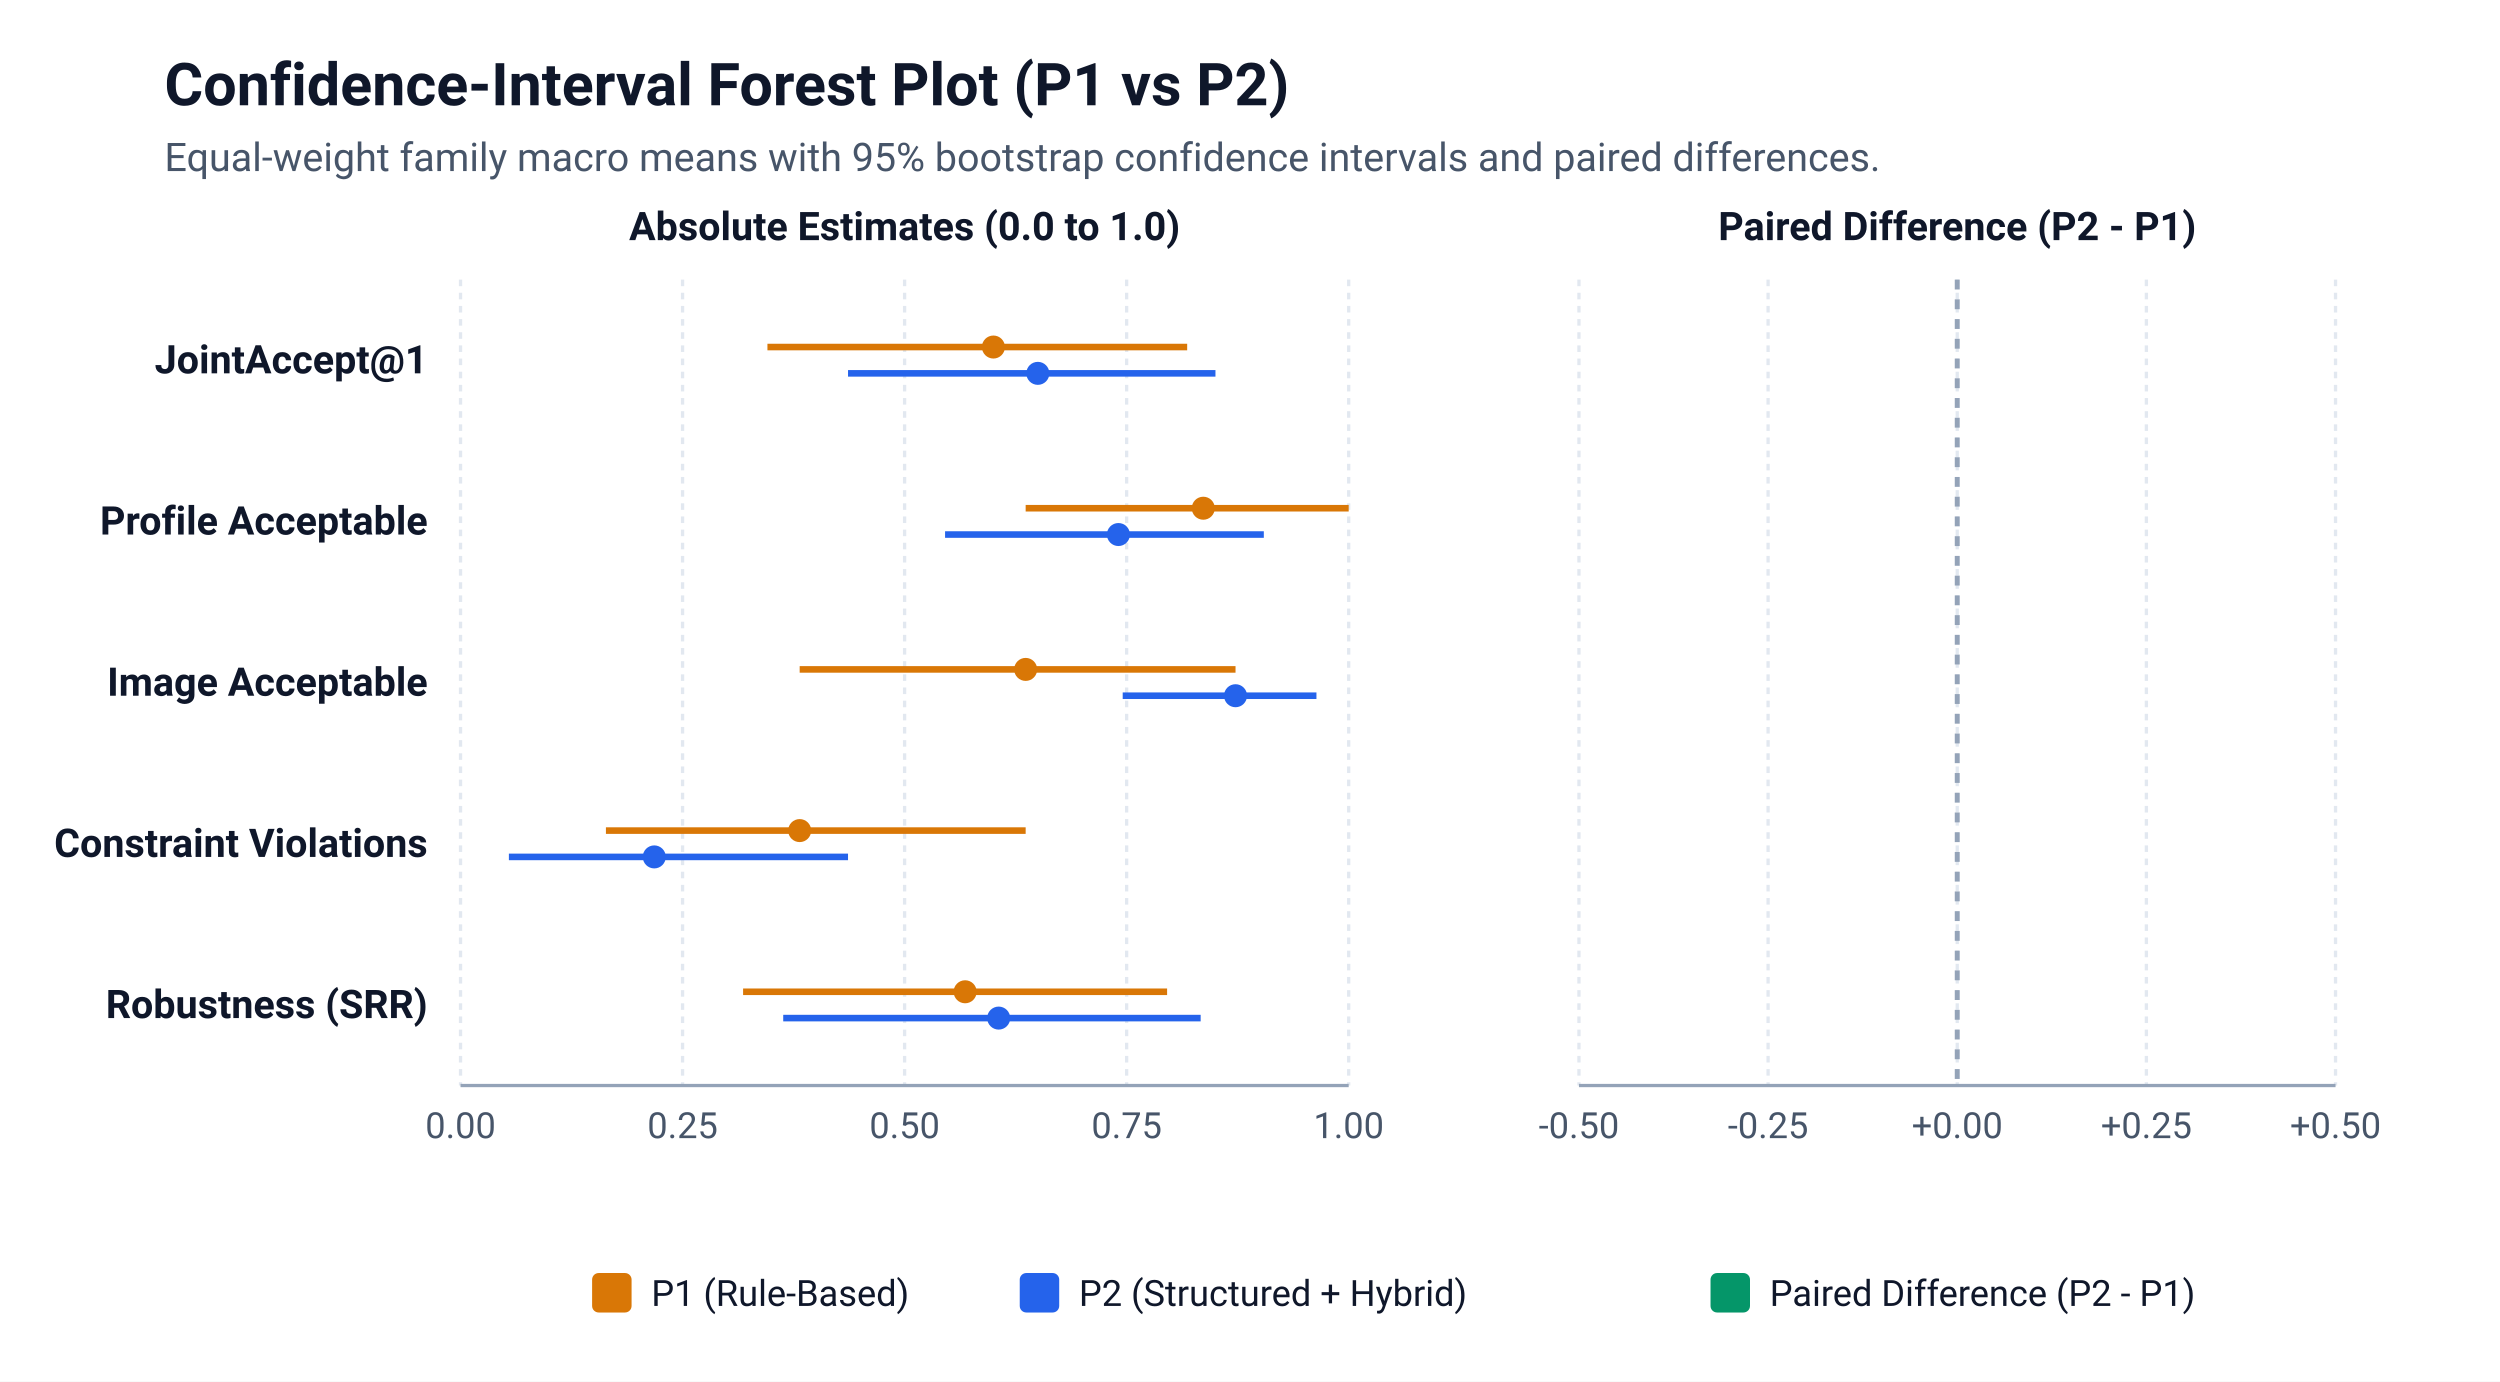
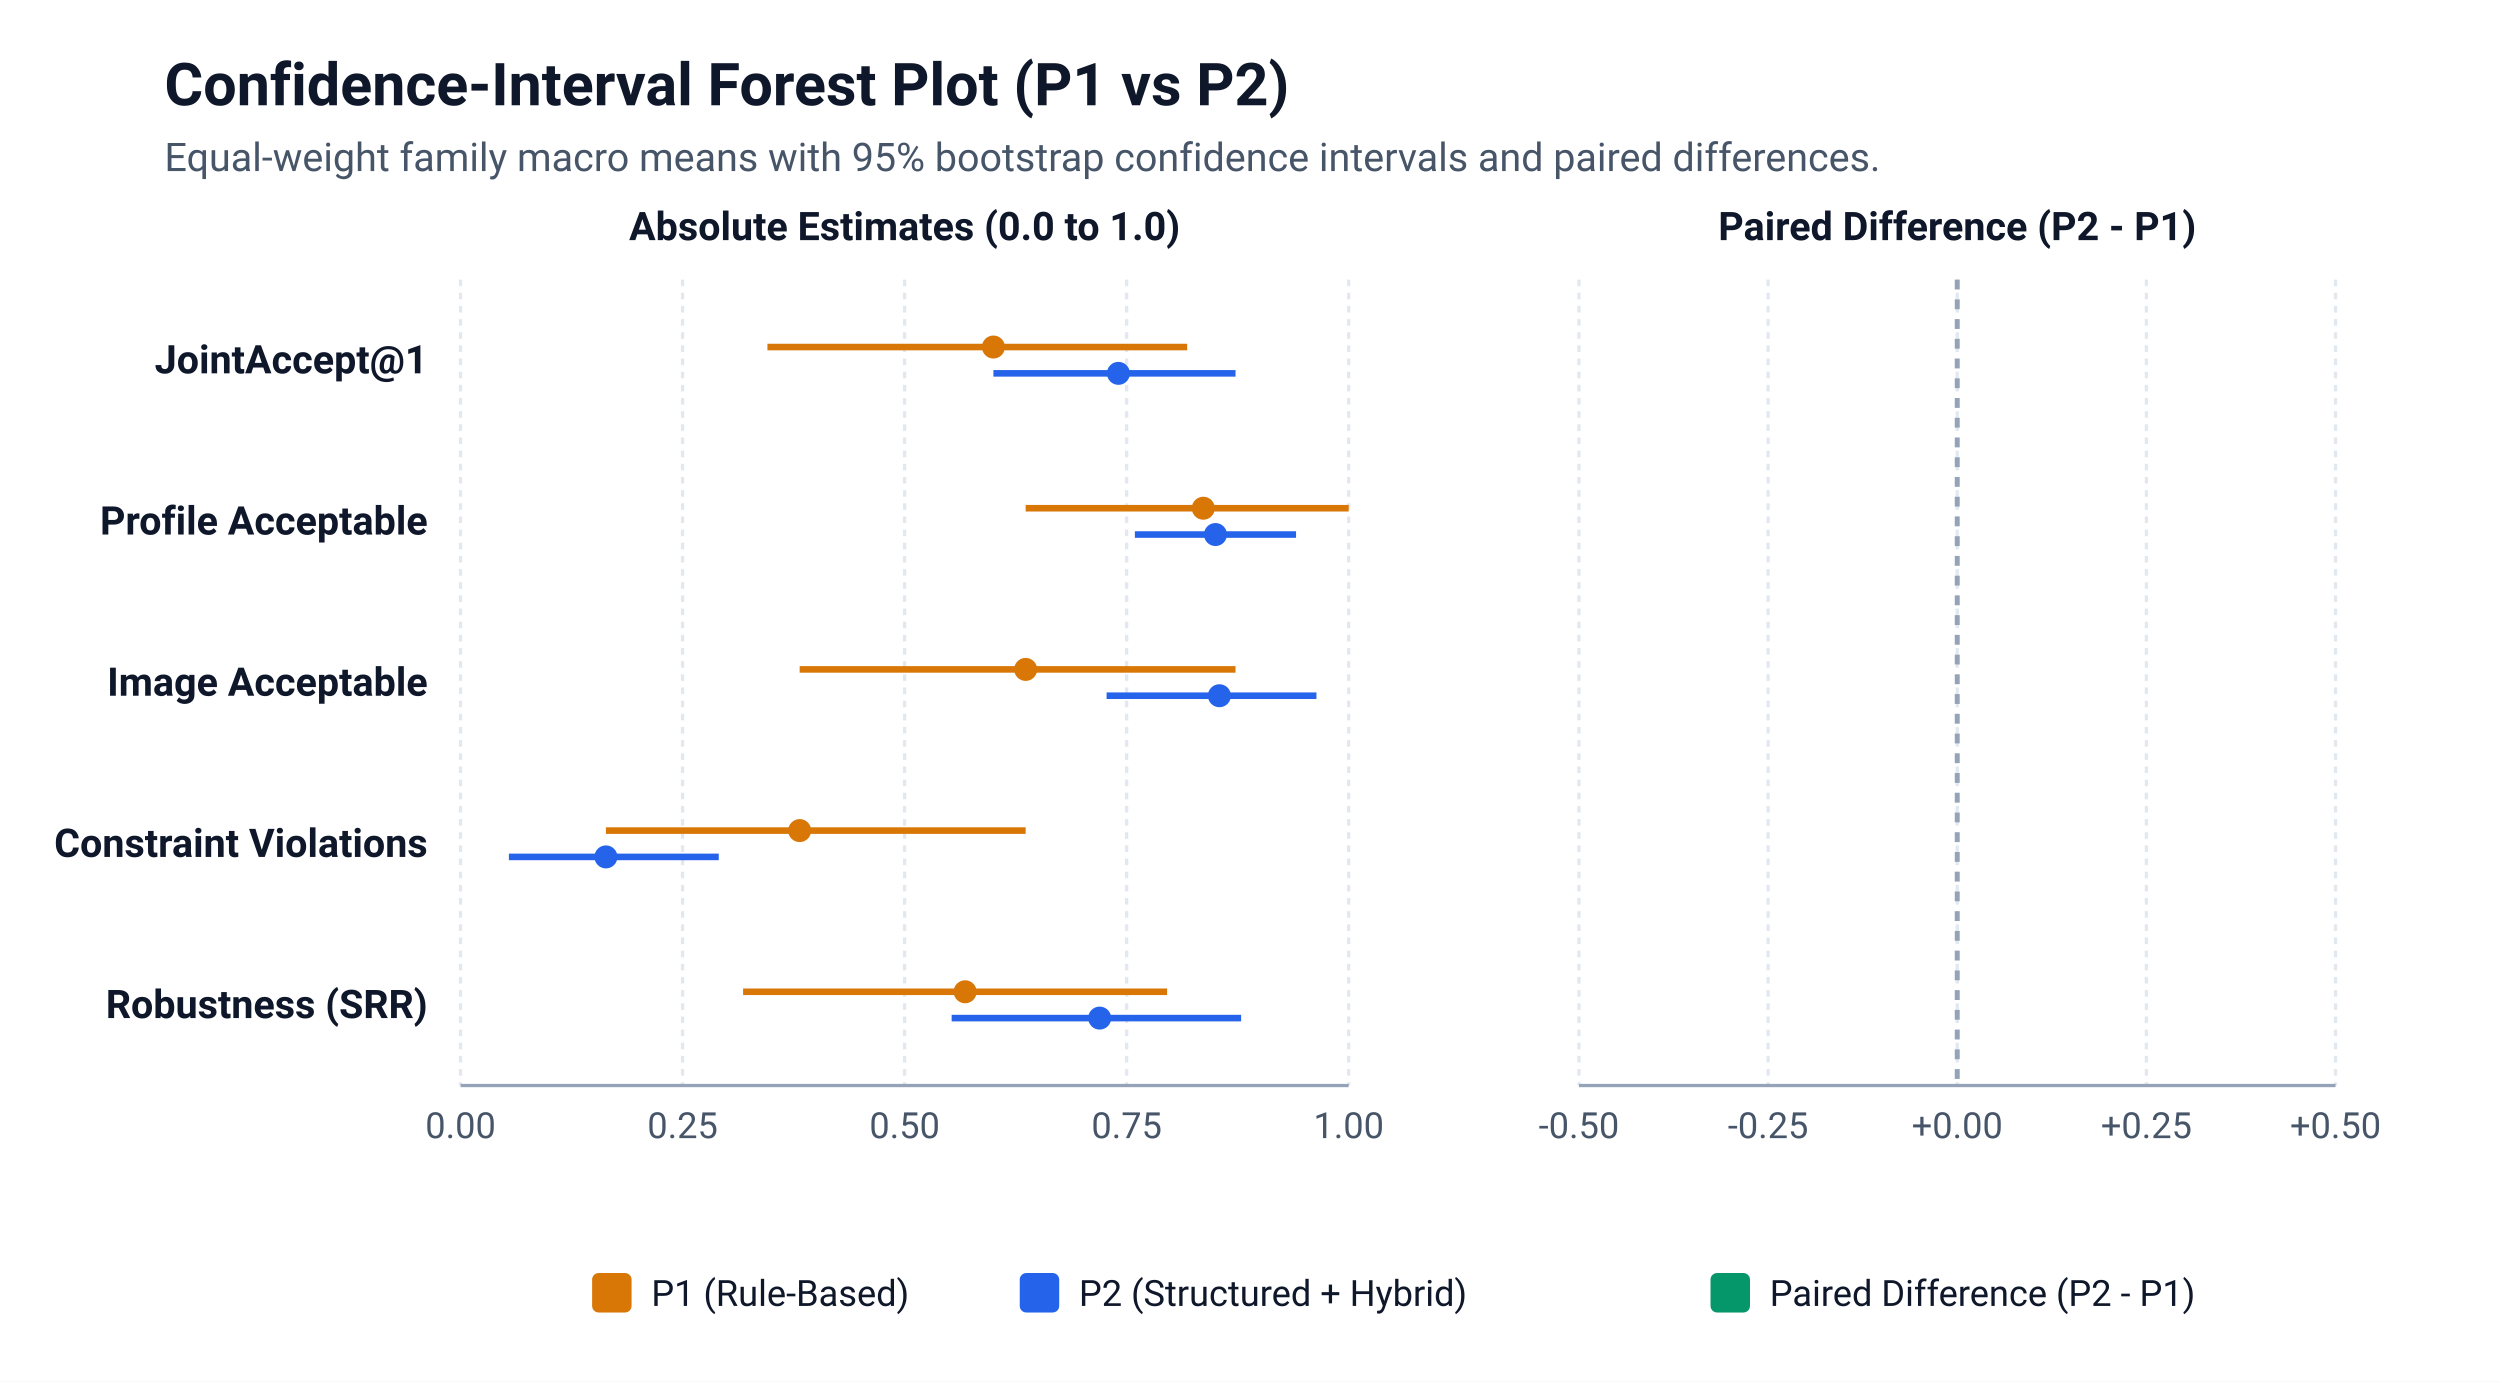
<svg xmlns="http://www.w3.org/2000/svg" width="760" height="420" viewBox="0 0 760 420">
  <rect width="100%" height="100%" fill="#ffffff" />
  <style>
    text { font-family: -apple-system, BlinkMacSystemFont, 'Segoe UI', Roboto, Helvetica, Arial, sans-serif; }
    .title { font-size: 18px; font-weight: 700; fill: #0f172a; }
    .subtitle { font-size: 12px; fill: #475569; }
    .axis { stroke: #94a3b8; stroke-width: 1; }
    .grid { stroke: #e2e8f0; stroke-width: 1; stroke-dasharray: 2 2; }
    .tick { font-size: 11px; fill: #475569; }
    .label { font-size: 12px; font-weight: 600; fill: #0f172a; }
    .val { font-size: 11px; font-weight: 600; fill: #0f172a; }
    .val-light { font-size: 10px; fill: #475569; }
    .legend { font-size: 11px; fill: #0f172a; }
    .note { font-size: 10px; font-style: italic; fill: #475569; }
  </style>
  <text x="50" y="32" class="title">Confidence-Interval Forest Plot (P1 vs P2)</text>
  <text x="50" y="52" class="subtitle">Equal-weight family macro means with 95% bootstrap confidence intervals and paired differences.</text>
  <text x="275.0" y="73" text-anchor="middle" class="label">Absolute Estimates (0.0 to 1.0)</text>
  <text x="595.0" y="73" text-anchor="middle" class="label">Paired Difference (P2 - P1)</text>
  <line x1="140.0" y1="85" x2="140.0" y2="330" class="grid" />
  <text x="140.0" y="346" text-anchor="middle" class="tick">0.00</text>
  <line x1="207.5" y1="85" x2="207.5" y2="330" class="grid" />
  <text x="207.5" y="346" text-anchor="middle" class="tick">0.25</text>
  <line x1="275.0" y1="85" x2="275.0" y2="330" class="grid" />
  <text x="275.0" y="346" text-anchor="middle" class="tick">0.50</text>
  <line x1="342.5" y1="85" x2="342.5" y2="330" class="grid" />
  <text x="342.5" y="346" text-anchor="middle" class="tick">0.75</text>
  <line x1="410.0" y1="85" x2="410.0" y2="330" class="grid" />
  <text x="410.0" y="346" text-anchor="middle" class="tick">1.00</text>
  <line x1="140" y1="330" x2="410" y2="330" class="axis" />
  <line x1="480.0" y1="85" x2="480.0" y2="330" class="grid" />
  <text x="480.0" y="346" text-anchor="middle" class="tick">-0.50</text>
  <line x1="537.5" y1="85" x2="537.5" y2="330" class="grid" />
  <text x="537.5" y="346" text-anchor="middle" class="tick">-0.25</text>
  <line x1="595.0" y1="85" x2="595.0" y2="330" class="grid" />
  <text x="595.0" y="346" text-anchor="middle" class="tick">+0.00</text>
  <line x1="652.5" y1="85" x2="652.5" y2="330" class="grid" />
  <text x="652.5" y="346" text-anchor="middle" class="tick">+0.25</text>
  <line x1="710.0" y1="85" x2="710.0" y2="330" class="grid" />
  <text x="710.0" y="346" text-anchor="middle" class="tick">+0.50</text>
  <line x1="480" y1="330" x2="710" y2="330" class="axis" />
  <line x1="595.0" y1="85" x2="595.0" y2="330" stroke="#94a3b8" stroke-width="1.5" stroke-dasharray="3 3" />
  <text x="130" y="113.5" text-anchor="end" class="label">JointAccept@1</text>
  <line x1="233.3" y1="105.5" x2="360.9" y2="105.5" stroke="#d97706" stroke-width="2" />
  <circle cx="302.0" cy="105.5" r="3.5" fill="#d97706" />
-   <line x1="257.8" y1="113.5" x2="369.5" y2="113.5" stroke="#2563eb" stroke-width="2" />
-   <circle cx="315.5" cy="113.5" r="3.5" fill="#2563eb" />
+   <line x1="302.0" y1="113.5" x2="375.6" y2="113.5" stroke="#2563eb" stroke-width="2" />
+   <circle cx="340.0" cy="113.5" r="3.5" fill="#2563eb" />
  <text x="130" y="162.5" text-anchor="end" class="label">Profile Acceptable</text>
  <line x1="311.8" y1="154.5" x2="410.0" y2="154.5" stroke="#d97706" stroke-width="2" />
  <circle cx="365.8" cy="154.5" r="3.5" fill="#d97706" />
-   <line x1="287.3" y1="162.5" x2="384.2" y2="162.5" stroke="#2563eb" stroke-width="2" />
-   <circle cx="340.0" cy="162.5" r="3.5" fill="#2563eb" />
+   <line x1="345.0" y1="162.5" x2="394.0" y2="162.5" stroke="#2563eb" stroke-width="2" />
+   <circle cx="369.5" cy="162.5" r="3.5" fill="#2563eb" />
  <text x="130" y="211.5" text-anchor="end" class="label">Image Acceptable</text>
  <line x1="243.1" y1="203.5" x2="375.6" y2="203.5" stroke="#d97706" stroke-width="2" />
  <circle cx="311.8" cy="203.5" r="3.5" fill="#d97706" />
-   <line x1="341.3" y1="211.5" x2="400.2" y2="211.5" stroke="#2563eb" stroke-width="2" />
-   <circle cx="375.6" cy="211.5" r="3.5" fill="#2563eb" />
+   <line x1="336.4" y1="211.5" x2="400.2" y2="211.5" stroke="#2563eb" stroke-width="2" />
+   <circle cx="370.7" cy="211.5" r="3.5" fill="#2563eb" />
  <text x="130" y="260.5" text-anchor="end" class="label">Constraint Violations</text>
  <line x1="184.2" y1="252.5" x2="311.8" y2="252.5" stroke="#d97706" stroke-width="2" />
  <circle cx="243.1" cy="252.5" r="3.5" fill="#d97706" />
-   <line x1="154.7" y1="260.5" x2="257.8" y2="260.5" stroke="#2563eb" stroke-width="2" />
-   <circle cx="198.9" cy="260.5" r="3.5" fill="#2563eb" />
+   <line x1="154.7" y1="260.5" x2="218.5" y2="260.5" stroke="#2563eb" stroke-width="2" />
+   <circle cx="184.2" cy="260.5" r="3.5" fill="#2563eb" />
  <text x="130" y="309.5" text-anchor="end" class="label">Robustness (SRR)</text>
  <line x1="225.9" y1="301.5" x2="354.8" y2="301.5" stroke="#d97706" stroke-width="2" />
  <circle cx="293.4" cy="301.5" r="3.5" fill="#d97706" />
-   <line x1="238.1" y1="309.5" x2="365.0" y2="309.5" stroke="#2563eb" stroke-width="2" />
-   <circle cx="303.6" cy="309.5" r="3.5" fill="#2563eb" />
+   <line x1="289.3" y1="309.5" x2="377.3" y2="309.5" stroke="#2563eb" stroke-width="2" />
+   <circle cx="334.3" cy="309.5" r="3.5" fill="#2563eb" />
  <rect x="180" y="387" width="12" height="12" fill="#d97706" rx="2" />
  <text x="198" y="397" class="legend">P1 (Rule-Based)</text>
  <rect x="310" y="387" width="12" height="12" fill="#2563eb" rx="2" />
  <text x="328" y="397" class="legend">P2 (Structured + Hybrid)</text>
  <rect x="520" y="387" width="12" height="12" fill="#059669" rx="2" />
  <text x="538" y="397" class="legend">Paired Difference (P2 - P1)</text>
</svg>
